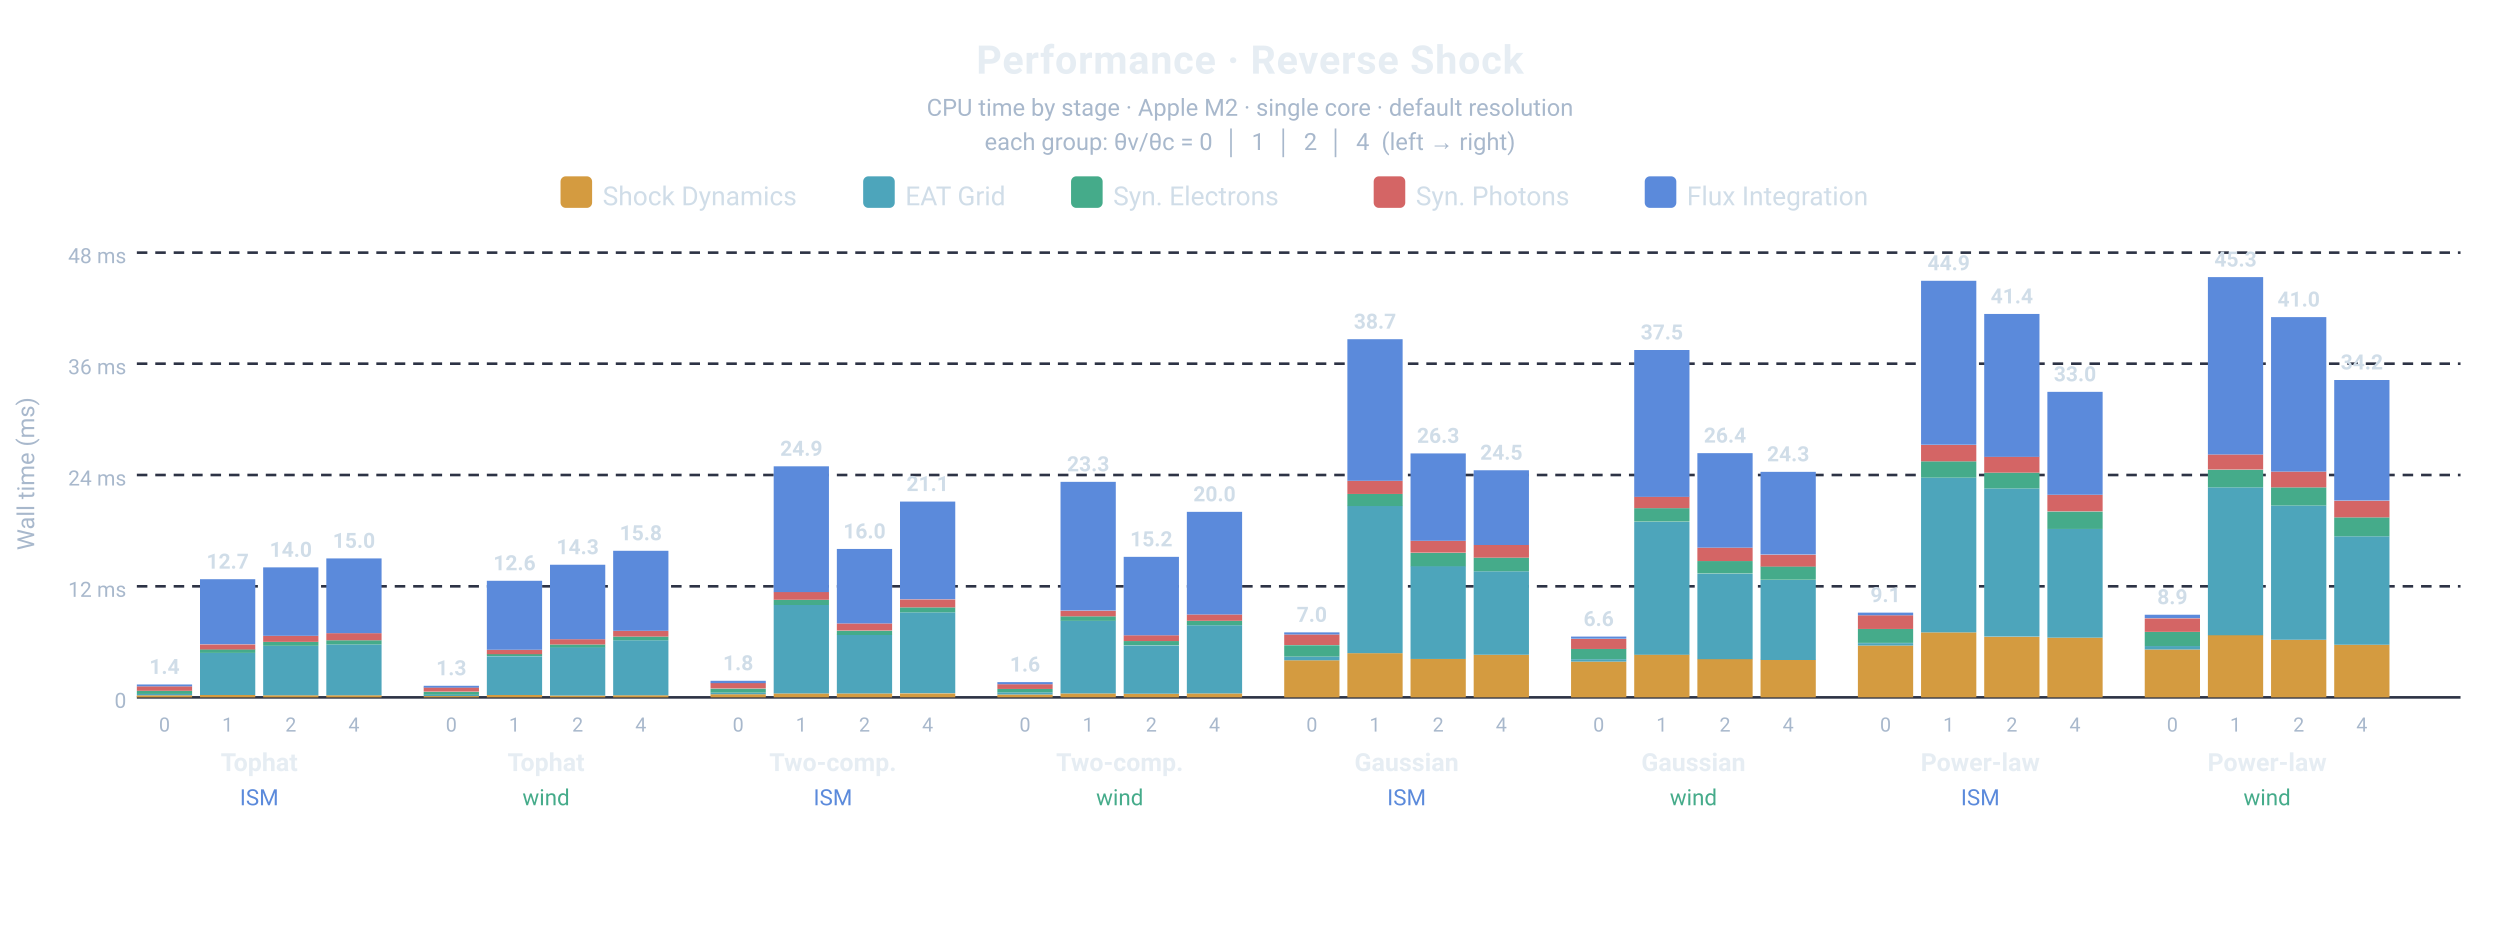
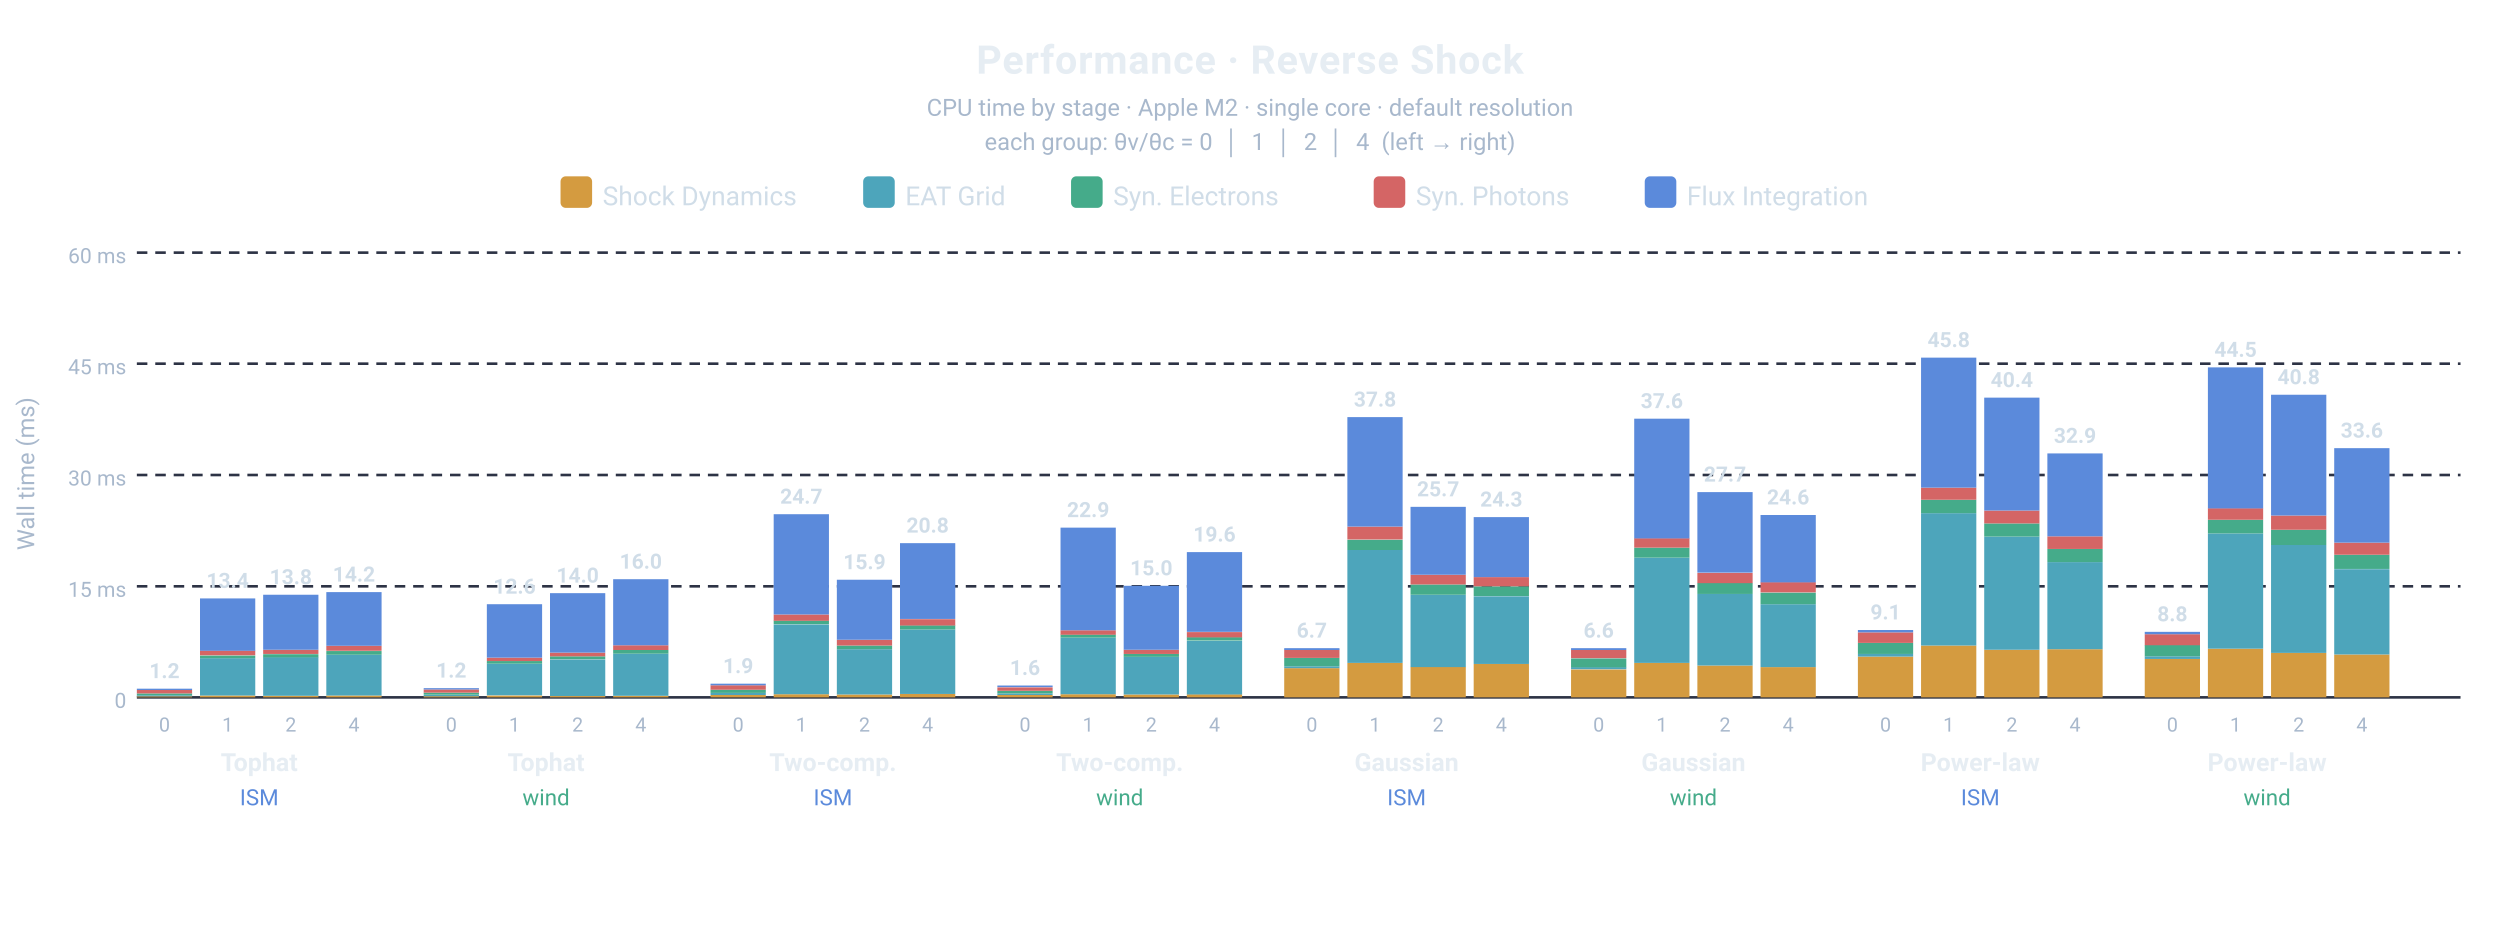
<svg xmlns="http://www.w3.org/2000/svg" viewBox="0 0 950 360" font-family="-apple-system, 'Segoe UI', Roboto, 'Helvetica Neue', Arial, sans-serif">
  <style>
    svg { color-scheme: light dark; }
    .cp { fill: #E6EDF3; }
    .cs { fill: #A8B8CC; }
    .cb { fill: #D0DDE8; }
    .mi { fill: #5B8ADB; }
    .mw { fill: #45AB8A; }
    .gl { stroke: #2D3345; fill: none; }
    @media (prefers-color-scheme: light) {
      .cp { fill: #24292F; }
      .cs { fill: #57606A; }
      .cb { fill: #24292F; }
      .mi { fill: #0969DA; }
      .mw { fill: #1A7F37; }
      .gl { stroke: #D0D7DE; }
    }
  </style>
  <rect width="950" height="360" fill="transparent" rx="12" />
  <text x="475" y="28" text-anchor="middle" font-size="15" font-weight="700" class="cp" letter-spacing="0.3">Performance · Reverse Shock</text>
  <text x="475" y="44" text-anchor="middle" font-size="9" class="cs">CPU time by stage · Apple M2 · single core · default resolution</text>
  <text x="475" y="57" text-anchor="middle" font-size="9" class="cs">each group: θv/θc = 0 │ 1 │ 2 │ 4 (left → right)</text>
  <rect x="213" y="67" width="12" height="12" rx="2" fill="#D49B40" />
  <text x="229" y="78" font-size="10" class="cb">Shock Dynamics</text>
  <rect x="328" y="67" width="12" height="12" rx="2" fill="#4DA5BB" />
  <text x="344" y="78" font-size="10" class="cb">EAT Grid</text>
  <rect x="407" y="67" width="12" height="12" rx="2" fill="#45AB8A" />
  <text x="423" y="78" font-size="10" class="cb">Syn. Electrons</text>
  <rect x="522" y="67" width="12" height="12" rx="2" fill="#D46565" />
  <text x="538" y="78" font-size="10" class="cb">Syn. Photons</text>
  <rect x="625" y="67" width="12" height="12" rx="2" fill="#5B8ADB" />
  <text x="641" y="78" font-size="10" class="cb">Flux Integration</text>
  <line x1="52" y1="265" x2="935" y2="265" class="gl" stroke-width="1" />
  <line x1="52" y1="222.8" x2="935" y2="222.8" class="gl" stroke-width="1" stroke-dasharray="4,3" />
-   <text x="48" y="226.8" text-anchor="end" font-size="8" class="cs">12 ms</text>
+   <text x="48" y="226.8" text-anchor="end" font-size="8" class="cs">15 ms</text>
  <line x1="52" y1="180.5" x2="935" y2="180.5" class="gl" stroke-width="1" stroke-dasharray="4,3" />
-   <text x="48" y="184.5" text-anchor="end" font-size="8" class="cs">24 ms</text>
+   <text x="48" y="184.5" text-anchor="end" font-size="8" class="cs">30 ms</text>
  <line x1="52" y1="138.2" x2="935" y2="138.2" class="gl" stroke-width="1" stroke-dasharray="4,3" />
-   <text x="48" y="142.2" text-anchor="end" font-size="8" class="cs">36 ms</text>
+   <text x="48" y="142.2" text-anchor="end" font-size="8" class="cs">45 ms</text>
  <line x1="52" y1="96.0" x2="935" y2="96.0" class="gl" stroke-width="1" stroke-dasharray="4,3" />
-   <text x="48" y="100.0" text-anchor="end" font-size="8" class="cs">48 ms</text>
+   <text x="48" y="100.0" text-anchor="end" font-size="8" class="cs">60 ms</text>
  <text x="48" y="269" text-anchor="end" font-size="8" class="cs">0</text>
-   <rect x="52.0" y="264.2" width="21" height="0.8" fill="#D49B40" />
-   <rect x="52.0" y="263.7" width="21" height="0.5" fill="#4DA5BB" />
-   <rect x="52.0" y="262.5" width="21" height="1.2" fill="#45AB8A" />
-   <rect x="52.0" y="260.8" width="21" height="1.7" fill="#D46565" />
-   <rect x="52.0" y="260.1" width="21" height="0.7" fill="#5B8ADB" />
-   <text x="62.5" y="256.1" text-anchor="middle" font-size="8" font-weight="600" class="cb">1.4</text>
-   <rect x="76.0" y="264.1" width="21" height="0.9" fill="#D49B40" />
-   <rect x="76.0" y="248.1" width="21" height="16.0" fill="#4DA5BB" />
-   <rect x="76.0" y="246.7" width="21" height="1.4" fill="#45AB8A" />
-   <rect x="76.0" y="244.9" width="21" height="1.9" fill="#D46565" />
-   <rect x="76.0" y="220.1" width="21" height="24.7" fill="#5B8ADB" />
-   <text x="86.5" y="216.1" text-anchor="middle" font-size="8" font-weight="600" class="cb">12.7</text>
-   <rect x="100.0" y="264.2" width="21" height="0.8" fill="#D49B40" />
-   <rect x="100.0" y="245.4" width="21" height="18.8" fill="#4DA5BB" />
-   <rect x="100.0" y="243.9" width="21" height="1.5" fill="#45AB8A" />
-   <rect x="100.0" y="241.6" width="21" height="2.3" fill="#D46565" />
-   <rect x="100.0" y="215.6" width="21" height="26.0" fill="#5B8ADB" />
-   <text x="110.5" y="211.6" text-anchor="middle" font-size="8" font-weight="600" class="cb">14.0</text>
-   <rect x="124.0" y="264.2" width="21" height="0.8" fill="#D49B40" />
-   <rect x="124.0" y="244.9" width="21" height="19.3" fill="#4DA5BB" />
-   <rect x="124.0" y="243.3" width="21" height="1.6" fill="#45AB8A" />
-   <rect x="124.0" y="240.6" width="21" height="2.7" fill="#D46565" />
-   <rect x="124.0" y="212.2" width="21" height="28.4" fill="#5B8ADB" />
-   <text x="134.5" y="208.2" text-anchor="middle" font-size="8" font-weight="600" class="cb">15.0</text>
+   <rect x="52.0" y="264.6" width="21" height="0.4" fill="#D49B40" />
+   <rect x="52.0" y="264.2" width="21" height="0.4" fill="#4DA5BB" />
+   <rect x="52.0" y="263.5" width="21" height="0.7" fill="#45AB8A" />
+   <rect x="52.0" y="262.2" width="21" height="1.3" fill="#D46565" />
+   <rect x="52.0" y="261.7" width="21" height="0.5" fill="#5B8ADB" />
+   <text x="62.5" y="257.7" text-anchor="middle" font-size="8" font-weight="600" class="cb">1.2</text>
+   <rect x="76.0" y="264.3" width="21" height="0.7" fill="#D49B40" />
+   <rect x="76.0" y="250.1" width="21" height="14.2" fill="#4DA5BB" />
+   <rect x="76.0" y="249.1" width="21" height="1.0" fill="#45AB8A" />
+   <rect x="76.0" y="247.2" width="21" height="1.8" fill="#D46565" />
+   <rect x="76.0" y="227.4" width="21" height="19.9" fill="#5B8ADB" />
+   <text x="86.5" y="223.4" text-anchor="middle" font-size="8" font-weight="600" class="cb">13.4</text>
+   <rect x="100.0" y="264.4" width="21" height="0.6" fill="#D49B40" />
+   <rect x="100.0" y="249.7" width="21" height="14.7" fill="#4DA5BB" />
+   <rect x="100.0" y="248.6" width="21" height="1.2" fill="#45AB8A" />
+   <rect x="100.0" y="246.9" width="21" height="1.6" fill="#D46565" />
+   <rect x="100.0" y="226.0" width="21" height="20.9" fill="#5B8ADB" />
+   <text x="110.5" y="222.0" text-anchor="middle" font-size="8" font-weight="600" class="cb">13.8</text>
+   <rect x="124.0" y="264.3" width="21" height="0.7" fill="#D49B40" />
+   <rect x="124.0" y="248.8" width="21" height="15.5" fill="#4DA5BB" />
+   <rect x="124.0" y="247.4" width="21" height="1.4" fill="#45AB8A" />
+   <rect x="124.0" y="245.4" width="21" height="1.9" fill="#D46565" />
+   <rect x="124.0" y="225.0" width="21" height="20.4" fill="#5B8ADB" />
+   <text x="134.5" y="221.0" text-anchor="middle" font-size="8" font-weight="600" class="cb">14.2</text>
  <rect x="161.0" y="264.5" width="21" height="0.5" fill="#D49B40" />
-   <rect x="161.0" y="263.9" width="21" height="0.6" fill="#4DA5BB" />
-   <rect x="161.0" y="262.9" width="21" height="1.1" fill="#45AB8A" />
-   <rect x="161.0" y="261.2" width="21" height="1.6" fill="#D46565" />
-   <rect x="161.0" y="260.6" width="21" height="0.7" fill="#5B8ADB" />
-   <text x="171.5" y="256.6" text-anchor="middle" font-size="8" font-weight="600" class="cb">1.3</text>
-   <rect x="185.0" y="264.1" width="21" height="0.9" fill="#D49B40" />
-   <rect x="185.0" y="249.4" width="21" height="14.7" fill="#4DA5BB" />
-   <rect x="185.0" y="248.5" width="21" height="0.8" fill="#45AB8A" />
-   <rect x="185.0" y="246.9" width="21" height="1.7" fill="#D46565" />
-   <rect x="185.0" y="220.7" width="21" height="26.2" fill="#5B8ADB" />
-   <text x="195.5" y="216.7" text-anchor="middle" font-size="8" font-weight="600" class="cb">12.6</text>
-   <rect x="209.0" y="264.3" width="21" height="0.7" fill="#D49B40" />
-   <rect x="209.0" y="245.9" width="21" height="18.4" fill="#4DA5BB" />
-   <rect x="209.0" y="244.9" width="21" height="1.1" fill="#45AB8A" />
-   <rect x="209.0" y="242.9" width="21" height="2.0" fill="#D46565" />
-   <rect x="209.0" y="214.6" width="21" height="28.3" fill="#5B8ADB" />
-   <text x="219.5" y="210.6" text-anchor="middle" font-size="8" font-weight="600" class="cb">14.3</text>
-   <rect x="233.0" y="264.2" width="21" height="0.8" fill="#D49B40" />
-   <rect x="233.0" y="243.3" width="21" height="20.9" fill="#4DA5BB" />
-   <rect x="233.0" y="241.9" width="21" height="1.4" fill="#45AB8A" />
-   <rect x="233.0" y="239.7" width="21" height="2.2" fill="#D46565" />
-   <rect x="233.0" y="209.3" width="21" height="30.4" fill="#5B8ADB" />
-   <text x="243.5" y="205.3" text-anchor="middle" font-size="8" font-weight="600" class="cb">15.8</text>
-   <rect x="270.0" y="263.8" width="21" height="1.2" fill="#D49B40" />
-   <rect x="270.0" y="263.2" width="21" height="0.6" fill="#4DA5BB" />
-   <rect x="270.0" y="261.7" width="21" height="1.5" fill="#45AB8A" />
-   <rect x="270.0" y="259.5" width="21" height="2.1" fill="#D46565" />
-   <rect x="270.0" y="258.7" width="21" height="0.9" fill="#5B8ADB" />
-   <text x="280.5" y="254.7" text-anchor="middle" font-size="8" font-weight="600" class="cb">1.8</text>
-   <rect x="294.0" y="263.5" width="21" height="1.5" fill="#D49B40" />
-   <rect x="294.0" y="229.9" width="21" height="33.6" fill="#4DA5BB" />
-   <rect x="294.0" y="227.9" width="21" height="2.0" fill="#45AB8A" />
-   <rect x="294.0" y="224.9" width="21" height="3.0" fill="#D46565" />
-   <rect x="294.0" y="177.2" width="21" height="47.8" fill="#5B8ADB" />
-   <text x="304.5" y="173.2" text-anchor="middle" font-size="8" font-weight="600" class="cb">24.9</text>
-   <rect x="318.0" y="263.5" width="21" height="1.5" fill="#D49B40" />
-   <rect x="318.0" y="241.2" width="21" height="22.3" fill="#4DA5BB" />
-   <rect x="318.0" y="239.7" width="21" height="1.6" fill="#45AB8A" />
-   <rect x="318.0" y="236.9" width="21" height="2.7" fill="#D46565" />
-   <rect x="318.0" y="208.6" width="21" height="28.3" fill="#5B8ADB" />
-   <text x="328.5" y="204.6" text-anchor="middle" font-size="8" font-weight="600" class="cb">16.0</text>
-   <rect x="342.0" y="263.5" width="21" height="1.5" fill="#D49B40" />
-   <rect x="342.0" y="232.7" width="21" height="30.7" fill="#4DA5BB" />
-   <rect x="342.0" y="230.8" width="21" height="1.9" fill="#45AB8A" />
-   <rect x="342.0" y="227.8" width="21" height="3.0" fill="#D46565" />
-   <rect x="342.0" y="190.6" width="21" height="37.1" fill="#5B8ADB" />
-   <text x="352.5" y="186.6" text-anchor="middle" font-size="8" font-weight="600" class="cb">21.1</text>
-   <rect x="379.0" y="263.9" width="21" height="1.1" fill="#D49B40" />
-   <rect x="379.0" y="263.1" width="21" height="0.8" fill="#4DA5BB" />
-   <rect x="379.0" y="261.8" width="21" height="1.3" fill="#45AB8A" />
-   <rect x="379.0" y="260.0" width="21" height="1.8" fill="#D46565" />
-   <rect x="379.0" y="259.2" width="21" height="0.8" fill="#5B8ADB" />
-   <text x="389.5" y="255.2" text-anchor="middle" font-size="8" font-weight="600" class="cb">1.6</text>
-   <rect x="403.0" y="263.5" width="21" height="1.5" fill="#D49B40" />
-   <rect x="403.0" y="235.8" width="21" height="27.7" fill="#4DA5BB" />
-   <rect x="403.0" y="234.2" width="21" height="1.7" fill="#45AB8A" />
-   <rect x="403.0" y="232.1" width="21" height="2.1" fill="#D46565" />
-   <rect x="403.0" y="183.1" width="21" height="48.9" fill="#5B8ADB" />
-   <text x="413.5" y="179.1" text-anchor="middle" font-size="8" font-weight="600" class="cb">23.3</text>
-   <rect x="427.0" y="263.6" width="21" height="1.4" fill="#D49B40" />
-   <rect x="427.0" y="245.3" width="21" height="18.3" fill="#4DA5BB" />
-   <rect x="427.0" y="243.6" width="21" height="1.6" fill="#45AB8A" />
-   <rect x="427.0" y="241.4" width="21" height="2.2" fill="#D46565" />
-   <rect x="427.0" y="211.6" width="21" height="29.8" fill="#5B8ADB" />
-   <text x="437.5" y="207.6" text-anchor="middle" font-size="8" font-weight="600" class="cb">15.2</text>
-   <rect x="451.0" y="263.5" width="21" height="1.5" fill="#D49B40" />
-   <rect x="451.0" y="237.6" width="21" height="25.9" fill="#4DA5BB" />
-   <rect x="451.0" y="235.9" width="21" height="1.7" fill="#45AB8A" />
-   <rect x="451.0" y="233.5" width="21" height="2.4" fill="#D46565" />
-   <rect x="451.0" y="194.5" width="21" height="39.0" fill="#5B8ADB" />
-   <text x="461.5" y="190.5" text-anchor="middle" font-size="8" font-weight="600" class="cb">20.0</text>
-   <rect x="488.0" y="250.9" width="21" height="14.1" fill="#D49B40" />
-   <rect x="488.0" y="249.5" width="21" height="1.4" fill="#4DA5BB" />
-   <rect x="488.0" y="245.2" width="21" height="4.3" fill="#45AB8A" />
-   <rect x="488.0" y="241.1" width="21" height="4.0" fill="#D46565" />
-   <rect x="488.0" y="240.3" width="21" height="0.8" fill="#5B8ADB" />
-   <text x="498.5" y="236.3" text-anchor="middle" font-size="8" font-weight="600" class="cb">7.0</text>
-   <rect x="512.0" y="248.2" width="21" height="16.8" fill="#D49B40" />
-   <rect x="512.0" y="192.2" width="21" height="56.0" fill="#4DA5BB" />
-   <rect x="512.0" y="187.7" width="21" height="4.6" fill="#45AB8A" />
-   <rect x="512.0" y="182.7" width="21" height="5.0" fill="#D46565" />
-   <rect x="512.0" y="128.9" width="21" height="53.8" fill="#5B8ADB" />
-   <text x="522.5" y="124.9" text-anchor="middle" font-size="8" font-weight="600" class="cb">38.7</text>
-   <rect x="536.0" y="250.4" width="21" height="14.6" fill="#D49B40" />
-   <rect x="536.0" y="215.1" width="21" height="35.3" fill="#4DA5BB" />
-   <rect x="536.0" y="210.1" width="21" height="5.1" fill="#45AB8A" />
-   <rect x="536.0" y="205.5" width="21" height="4.5" fill="#D46565" />
-   <rect x="536.0" y="172.3" width="21" height="33.2" fill="#5B8ADB" />
-   <text x="546.5" y="168.3" text-anchor="middle" font-size="8" font-weight="600" class="cb">26.3</text>
-   <rect x="560.0" y="248.8" width="21" height="16.2" fill="#D49B40" />
-   <rect x="560.0" y="217.1" width="21" height="31.7" fill="#4DA5BB" />
-   <rect x="560.0" y="211.9" width="21" height="5.2" fill="#45AB8A" />
-   <rect x="560.0" y="207.1" width="21" height="4.8" fill="#D46565" />
-   <rect x="560.0" y="178.7" width="21" height="28.4" fill="#5B8ADB" />
-   <text x="570.5" y="174.7" text-anchor="middle" font-size="8" font-weight="600" class="cb">24.5</text>
-   <rect x="597.0" y="251.4" width="21" height="13.6" fill="#D49B40" />
-   <rect x="597.0" y="250.5" width="21" height="0.9" fill="#4DA5BB" />
-   <rect x="597.0" y="246.5" width="21" height="4.0" fill="#45AB8A" />
-   <rect x="597.0" y="242.8" width="21" height="3.8" fill="#D46565" />
-   <rect x="597.0" y="241.9" width="21" height="0.8" fill="#5B8ADB" />
-   <text x="607.5" y="237.9" text-anchor="middle" font-size="8" font-weight="600" class="cb">6.6</text>
-   <rect x="621.0" y="248.7" width="21" height="16.3" fill="#D49B40" />
-   <rect x="621.0" y="198.3" width="21" height="50.5" fill="#4DA5BB" />
-   <rect x="621.0" y="193.1" width="21" height="5.1" fill="#45AB8A" />
-   <rect x="621.0" y="188.7" width="21" height="4.4" fill="#D46565" />
-   <rect x="621.0" y="133.0" width="21" height="55.8" fill="#5B8ADB" />
-   <text x="631.5" y="129.0" text-anchor="middle" font-size="8" font-weight="600" class="cb">37.5</text>
-   <rect x="645.0" y="250.4" width="21" height="14.6" fill="#D49B40" />
-   <rect x="645.0" y="218.0" width="21" height="32.5" fill="#4DA5BB" />
-   <rect x="645.0" y="213.2" width="21" height="4.7" fill="#45AB8A" />
-   <rect x="645.0" y="208.1" width="21" height="5.1" fill="#D46565" />
-   <rect x="645.0" y="172.2" width="21" height="35.9" fill="#5B8ADB" />
-   <text x="655.5" y="168.2" text-anchor="middle" font-size="8" font-weight="600" class="cb">26.4</text>
-   <rect x="669.0" y="250.7" width="21" height="14.3" fill="#D49B40" />
-   <rect x="669.0" y="220.4" width="21" height="30.4" fill="#4DA5BB" />
-   <rect x="669.0" y="215.2" width="21" height="5.1" fill="#45AB8A" />
-   <rect x="669.0" y="210.8" width="21" height="4.5" fill="#D46565" />
-   <rect x="669.0" y="179.3" width="21" height="31.4" fill="#5B8ADB" />
-   <text x="679.5" y="175.3" text-anchor="middle" font-size="8" font-weight="600" class="cb">24.3</text>
-   <rect x="706.0" y="245.3" width="21" height="19.7" fill="#D49B40" />
-   <rect x="706.0" y="244.4" width="21" height="0.9" fill="#4DA5BB" />
-   <rect x="706.0" y="239.0" width="21" height="5.3" fill="#45AB8A" />
-   <rect x="706.0" y="233.8" width="21" height="5.2" fill="#D46565" />
-   <rect x="706.0" y="232.8" width="21" height="1.0" fill="#5B8ADB" />
-   <text x="716.5" y="228.8" text-anchor="middle" font-size="8" font-weight="600" class="cb">9.1</text>
-   <rect x="730.0" y="240.3" width="21" height="24.7" fill="#D49B40" />
-   <rect x="730.0" y="181.5" width="21" height="58.8" fill="#4DA5BB" />
-   <rect x="730.0" y="175.3" width="21" height="6.2" fill="#45AB8A" />
-   <rect x="730.0" y="169.1" width="21" height="6.2" fill="#D46565" />
-   <rect x="730.0" y="106.7" width="21" height="62.3" fill="#5B8ADB" />
-   <text x="740.5" y="102.7" text-anchor="middle" font-size="8" font-weight="600" class="cb">44.9</text>
-   <rect x="754.0" y="242.0" width="21" height="23.0" fill="#D49B40" />
-   <rect x="754.0" y="185.6" width="21" height="56.3" fill="#4DA5BB" />
-   <rect x="754.0" y="179.6" width="21" height="6.0" fill="#45AB8A" />
-   <rect x="754.0" y="173.5" width="21" height="6.1" fill="#D46565" />
-   <rect x="754.0" y="119.3" width="21" height="54.3" fill="#5B8ADB" />
-   <text x="764.5" y="115.3" text-anchor="middle" font-size="8" font-weight="600" class="cb">41.4</text>
-   <rect x="778.0" y="242.3" width="21" height="22.7" fill="#D49B40" />
-   <rect x="778.0" y="201.0" width="21" height="41.3" fill="#4DA5BB" />
-   <rect x="778.0" y="194.4" width="21" height="6.6" fill="#45AB8A" />
-   <rect x="778.0" y="188.0" width="21" height="6.3" fill="#D46565" />
-   <rect x="778.0" y="148.9" width="21" height="39.1" fill="#5B8ADB" />
-   <text x="788.5" y="144.9" text-anchor="middle" font-size="8" font-weight="600" class="cb">33.0</text>
-   <rect x="815.0" y="246.8" width="21" height="18.2" fill="#D49B40" />
-   <rect x="815.0" y="245.5" width="21" height="1.3" fill="#4DA5BB" />
-   <rect x="815.0" y="240.1" width="21" height="5.4" fill="#45AB8A" />
-   <rect x="815.0" y="235.0" width="21" height="5.1" fill="#D46565" />
-   <rect x="815.0" y="233.6" width="21" height="1.3" fill="#5B8ADB" />
-   <text x="825.5" y="229.6" text-anchor="middle" font-size="8" font-weight="600" class="cb">8.9</text>
-   <rect x="839.0" y="241.3" width="21" height="23.7" fill="#D49B40" />
-   <rect x="839.0" y="185.2" width="21" height="56.2" fill="#4DA5BB" />
-   <rect x="839.0" y="178.5" width="21" height="6.7" fill="#45AB8A" />
-   <rect x="839.0" y="172.7" width="21" height="5.7" fill="#D46565" />
-   <rect x="839.0" y="105.3" width="21" height="67.4" fill="#5B8ADB" />
-   <text x="849.5" y="101.3" text-anchor="middle" font-size="8" font-weight="600" class="cb">45.3</text>
-   <rect x="863.0" y="243.1" width="21" height="21.9" fill="#D49B40" />
-   <rect x="863.0" y="192.1" width="21" height="51.0" fill="#4DA5BB" />
-   <rect x="863.0" y="185.2" width="21" height="6.9" fill="#45AB8A" />
-   <rect x="863.0" y="179.2" width="21" height="6.0" fill="#D46565" />
-   <rect x="863.0" y="120.5" width="21" height="58.7" fill="#5B8ADB" />
-   <text x="873.5" y="116.5" text-anchor="middle" font-size="8" font-weight="600" class="cb">41.0</text>
-   <rect x="887.0" y="245.0" width="21" height="20.0" fill="#D49B40" />
-   <rect x="887.0" y="203.8" width="21" height="41.2" fill="#4DA5BB" />
-   <rect x="887.0" y="196.6" width="21" height="7.2" fill="#45AB8A" />
-   <rect x="887.0" y="190.3" width="21" height="6.3" fill="#D46565" />
-   <rect x="887.0" y="144.4" width="21" height="45.8" fill="#5B8ADB" />
-   <text x="897.5" y="140.4" text-anchor="middle" font-size="8" font-weight="600" class="cb">34.2</text>
+   <rect x="161.0" y="264.1" width="21" height="0.5" fill="#4DA5BB" />
+   <rect x="161.0" y="263.2" width="21" height="0.8" fill="#45AB8A" />
+   <rect x="161.0" y="262.0" width="21" height="1.2" fill="#D46565" />
+   <rect x="161.0" y="261.5" width="21" height="0.5" fill="#5B8ADB" />
+   <text x="171.5" y="257.5" text-anchor="middle" font-size="8" font-weight="600" class="cb">1.2</text>
+   <rect x="185.0" y="264.3" width="21" height="0.7" fill="#D49B40" />
+   <rect x="185.0" y="252.2" width="21" height="12.0" fill="#4DA5BB" />
+   <rect x="185.0" y="251.2" width="21" height="1.0" fill="#45AB8A" />
+   <rect x="185.0" y="249.9" width="21" height="1.3" fill="#D46565" />
+   <rect x="185.0" y="229.6" width="21" height="20.3" fill="#5B8ADB" />
+   <text x="195.5" y="225.6" text-anchor="middle" font-size="8" font-weight="600" class="cb">12.6</text>
+   <rect x="209.0" y="264.4" width="21" height="0.6" fill="#D49B40" />
+   <rect x="209.0" y="250.6" width="21" height="13.9" fill="#4DA5BB" />
+   <rect x="209.0" y="249.4" width="21" height="1.1" fill="#45AB8A" />
+   <rect x="209.0" y="248.0" width="21" height="1.4" fill="#D46565" />
+   <rect x="209.0" y="225.4" width="21" height="22.6" fill="#5B8ADB" />
+   <text x="219.5" y="221.4" text-anchor="middle" font-size="8" font-weight="600" class="cb">14.0</text>
+   <rect x="233.0" y="264.4" width="21" height="0.6" fill="#D49B40" />
+   <rect x="233.0" y="248.4" width="21" height="16.0" fill="#4DA5BB" />
+   <rect x="233.0" y="247.0" width="21" height="1.4" fill="#45AB8A" />
+   <rect x="233.0" y="245.2" width="21" height="1.8" fill="#D46565" />
+   <rect x="233.0" y="220.1" width="21" height="25.1" fill="#5B8ADB" />
+   <text x="243.5" y="216.1" text-anchor="middle" font-size="8" font-weight="600" class="cb">16.0</text>
+   <rect x="270.0" y="264.1" width="21" height="0.9" fill="#D49B40" />
+   <rect x="270.0" y="263.3" width="21" height="0.8" fill="#4DA5BB" />
+   <rect x="270.0" y="262.1" width="21" height="1.2" fill="#45AB8A" />
+   <rect x="270.0" y="260.4" width="21" height="1.7" fill="#D46565" />
+   <rect x="270.0" y="259.8" width="21" height="0.6" fill="#5B8ADB" />
+   <text x="280.5" y="255.8" text-anchor="middle" font-size="8" font-weight="600" class="cb">1.9</text>
+   <rect x="294.0" y="263.8" width="21" height="1.2" fill="#D49B40" />
+   <rect x="294.0" y="237.3" width="21" height="26.5" fill="#4DA5BB" />
+   <rect x="294.0" y="235.8" width="21" height="1.4" fill="#45AB8A" />
+   <rect x="294.0" y="233.5" width="21" height="2.4" fill="#D46565" />
+   <rect x="294.0" y="195.4" width="21" height="38.1" fill="#5B8ADB" />
+   <text x="304.5" y="191.4" text-anchor="middle" font-size="8" font-weight="600" class="cb">24.7</text>
+   <rect x="318.0" y="263.9" width="21" height="1.1" fill="#D49B40" />
+   <rect x="318.0" y="246.7" width="21" height="17.2" fill="#4DA5BB" />
+   <rect x="318.0" y="245.3" width="21" height="1.4" fill="#45AB8A" />
+   <rect x="318.0" y="243.1" width="21" height="2.2" fill="#D46565" />
+   <rect x="318.0" y="220.3" width="21" height="22.8" fill="#5B8ADB" />
+   <text x="328.5" y="216.3" text-anchor="middle" font-size="8" font-weight="600" class="cb">15.9</text>
+   <rect x="342.0" y="263.7" width="21" height="1.3" fill="#D49B40" />
+   <rect x="342.0" y="239.2" width="21" height="24.5" fill="#4DA5BB" />
+   <rect x="342.0" y="237.6" width="21" height="1.6" fill="#45AB8A" />
+   <rect x="342.0" y="235.3" width="21" height="2.4" fill="#D46565" />
+   <rect x="342.0" y="206.4" width="21" height="28.8" fill="#5B8ADB" />
+   <text x="352.5" y="202.4" text-anchor="middle" font-size="8" font-weight="600" class="cb">20.8</text>
+   <rect x="379.0" y="264.1" width="21" height="0.9" fill="#D49B40" />
+   <rect x="379.0" y="263.5" width="21" height="0.6" fill="#4DA5BB" />
+   <rect x="379.0" y="262.5" width="21" height="1.0" fill="#45AB8A" />
+   <rect x="379.0" y="261.2" width="21" height="1.3" fill="#D46565" />
+   <rect x="379.0" y="260.5" width="21" height="0.6" fill="#5B8ADB" />
+   <text x="389.5" y="256.5" text-anchor="middle" font-size="8" font-weight="600" class="cb">1.6</text>
+   <rect x="403.0" y="263.8" width="21" height="1.2" fill="#D49B40" />
+   <rect x="403.0" y="242.3" width="21" height="21.5" fill="#4DA5BB" />
+   <rect x="403.0" y="241.1" width="21" height="1.2" fill="#45AB8A" />
+   <rect x="403.0" y="239.5" width="21" height="1.7" fill="#D46565" />
+   <rect x="403.0" y="200.5" width="21" height="39.0" fill="#5B8ADB" />
+   <text x="413.5" y="196.5" text-anchor="middle" font-size="8" font-weight="600" class="cb">22.9</text>
+   <rect x="427.0" y="263.9" width="21" height="1.1" fill="#D49B40" />
+   <rect x="427.0" y="249.6" width="21" height="14.3" fill="#4DA5BB" />
+   <rect x="427.0" y="248.5" width="21" height="1.1" fill="#45AB8A" />
+   <rect x="427.0" y="246.9" width="21" height="1.6" fill="#D46565" />
+   <rect x="427.0" y="222.6" width="21" height="24.3" fill="#5B8ADB" />
+   <text x="437.5" y="218.6" text-anchor="middle" font-size="8" font-weight="600" class="cb">15.0</text>
+   <rect x="451.0" y="263.8" width="21" height="1.2" fill="#D49B40" />
+   <rect x="451.0" y="243.5" width="21" height="20.4" fill="#4DA5BB" />
+   <rect x="451.0" y="242.1" width="21" height="1.3" fill="#45AB8A" />
+   <rect x="451.0" y="240.2" width="21" height="2.0" fill="#D46565" />
+   <rect x="451.0" y="209.8" width="21" height="30.3" fill="#5B8ADB" />
+   <text x="461.5" y="205.8" text-anchor="middle" font-size="8" font-weight="600" class="cb">19.6</text>
+   <rect x="488.0" y="253.9" width="21" height="11.1" fill="#D49B40" />
+   <rect x="488.0" y="253.2" width="21" height="0.7" fill="#4DA5BB" />
+   <rect x="488.0" y="250.0" width="21" height="3.2" fill="#45AB8A" />
+   <rect x="488.0" y="246.9" width="21" height="3.1" fill="#D46565" />
+   <rect x="488.0" y="246.3" width="21" height="0.7" fill="#5B8ADB" />
+   <text x="498.5" y="242.3" text-anchor="middle" font-size="8" font-weight="600" class="cb">6.7</text>
+   <rect x="512.0" y="251.9" width="21" height="13.1" fill="#D49B40" />
+   <rect x="512.0" y="209.0" width="21" height="42.9" fill="#4DA5BB" />
+   <rect x="512.0" y="205.1" width="21" height="3.9" fill="#45AB8A" />
+   <rect x="512.0" y="200.1" width="21" height="4.9" fill="#D46565" />
+   <rect x="512.0" y="158.5" width="21" height="41.6" fill="#5B8ADB" />
+   <text x="522.5" y="154.5" text-anchor="middle" font-size="8" font-weight="600" class="cb">37.8</text>
+   <rect x="536.0" y="253.4" width="21" height="11.6" fill="#D49B40" />
+   <rect x="536.0" y="226.0" width="21" height="27.5" fill="#4DA5BB" />
+   <rect x="536.0" y="222.1" width="21" height="3.9" fill="#45AB8A" />
+   <rect x="536.0" y="218.4" width="21" height="3.7" fill="#D46565" />
+   <rect x="536.0" y="192.6" width="21" height="25.8" fill="#5B8ADB" />
+   <text x="546.5" y="188.6" text-anchor="middle" font-size="8" font-weight="600" class="cb">25.7</text>
+   <rect x="560.0" y="252.3" width="21" height="12.7" fill="#D49B40" />
+   <rect x="560.0" y="226.6" width="21" height="25.7" fill="#4DA5BB" />
+   <rect x="560.0" y="222.8" width="21" height="3.7" fill="#45AB8A" />
+   <rect x="560.0" y="219.3" width="21" height="3.5" fill="#D46565" />
+   <rect x="560.0" y="196.5" width="21" height="22.8" fill="#5B8ADB" />
+   <text x="570.5" y="192.5" text-anchor="middle" font-size="8" font-weight="600" class="cb">24.3</text>
+   <rect x="597.0" y="254.4" width="21" height="10.6" fill="#D49B40" />
+   <rect x="597.0" y="253.5" width="21" height="0.8" fill="#4DA5BB" />
+   <rect x="597.0" y="250.2" width="21" height="3.4" fill="#45AB8A" />
+   <rect x="597.0" y="247.0" width="21" height="3.1" fill="#D46565" />
+   <rect x="597.0" y="246.3" width="21" height="0.7" fill="#5B8ADB" />
+   <text x="607.5" y="242.3" text-anchor="middle" font-size="8" font-weight="600" class="cb">6.6</text>
+   <rect x="621.0" y="251.9" width="21" height="13.1" fill="#D49B40" />
+   <rect x="621.0" y="211.9" width="21" height="40.0" fill="#4DA5BB" />
+   <rect x="621.0" y="208.1" width="21" height="3.8" fill="#45AB8A" />
+   <rect x="621.0" y="204.5" width="21" height="3.6" fill="#D46565" />
+   <rect x="621.0" y="159.1" width="21" height="45.5" fill="#5B8ADB" />
+   <text x="631.5" y="155.1" text-anchor="middle" font-size="8" font-weight="600" class="cb">37.6</text>
+   <rect x="645.0" y="252.9" width="21" height="12.1" fill="#D49B40" />
+   <rect x="645.0" y="225.7" width="21" height="27.2" fill="#4DA5BB" />
+   <rect x="645.0" y="221.5" width="21" height="4.2" fill="#45AB8A" />
+   <rect x="645.0" y="217.7" width="21" height="3.9" fill="#D46565" />
+   <rect x="645.0" y="187.0" width="21" height="30.6" fill="#5B8ADB" />
+   <text x="655.5" y="183.0" text-anchor="middle" font-size="8" font-weight="600" class="cb">27.7</text>
+   <rect x="669.0" y="253.5" width="21" height="11.5" fill="#D49B40" />
+   <rect x="669.0" y="229.6" width="21" height="23.9" fill="#4DA5BB" />
+   <rect x="669.0" y="225.2" width="21" height="4.4" fill="#45AB8A" />
+   <rect x="669.0" y="221.2" width="21" height="3.9" fill="#D46565" />
+   <rect x="669.0" y="195.7" width="21" height="25.6" fill="#5B8ADB" />
+   <text x="679.5" y="191.7" text-anchor="middle" font-size="8" font-weight="600" class="cb">24.6</text>
+   <rect x="706.0" y="249.5" width="21" height="15.5" fill="#D49B40" />
+   <rect x="706.0" y="248.5" width="21" height="1.0" fill="#4DA5BB" />
+   <rect x="706.0" y="244.3" width="21" height="4.2" fill="#45AB8A" />
+   <rect x="706.0" y="240.3" width="21" height="4.0" fill="#D46565" />
+   <rect x="706.0" y="239.4" width="21" height="0.9" fill="#5B8ADB" />
+   <text x="716.5" y="235.4" text-anchor="middle" font-size="8" font-weight="600" class="cb">9.1</text>
+   <rect x="730.0" y="245.3" width="21" height="19.7" fill="#D49B40" />
+   <rect x="730.0" y="195.0" width="21" height="50.3" fill="#4DA5BB" />
+   <rect x="730.0" y="189.9" width="21" height="5.1" fill="#45AB8A" />
+   <rect x="730.0" y="185.3" width="21" height="4.6" fill="#D46565" />
+   <rect x="730.0" y="135.9" width="21" height="49.4" fill="#5B8ADB" />
+   <text x="740.5" y="131.9" text-anchor="middle" font-size="8" font-weight="600" class="cb">45.8</text>
+   <rect x="754.0" y="246.9" width="21" height="18.1" fill="#D49B40" />
+   <rect x="754.0" y="203.9" width="21" height="43.0" fill="#4DA5BB" />
+   <rect x="754.0" y="198.9" width="21" height="5.0" fill="#45AB8A" />
+   <rect x="754.0" y="194.0" width="21" height="4.9" fill="#D46565" />
+   <rect x="754.0" y="151.1" width="21" height="42.9" fill="#5B8ADB" />
+   <text x="764.5" y="147.1" text-anchor="middle" font-size="8" font-weight="600" class="cb">40.4</text>
+   <rect x="778.0" y="246.7" width="21" height="18.3" fill="#D49B40" />
+   <rect x="778.0" y="213.6" width="21" height="33.1" fill="#4DA5BB" />
+   <rect x="778.0" y="208.6" width="21" height="5.0" fill="#45AB8A" />
+   <rect x="778.0" y="203.8" width="21" height="4.8" fill="#D46565" />
+   <rect x="778.0" y="172.3" width="21" height="31.5" fill="#5B8ADB" />
+   <text x="788.5" y="168.3" text-anchor="middle" font-size="8" font-weight="600" class="cb">32.9</text>
+   <rect x="815.0" y="250.4" width="21" height="14.6" fill="#D49B40" />
+   <rect x="815.0" y="249.4" width="21" height="1.0" fill="#4DA5BB" />
+   <rect x="815.0" y="245.1" width="21" height="4.3" fill="#45AB8A" />
+   <rect x="815.0" y="241.0" width="21" height="4.2" fill="#D46565" />
+   <rect x="815.0" y="240.1" width="21" height="0.9" fill="#5B8ADB" />
+   <text x="825.5" y="236.1" text-anchor="middle" font-size="8" font-weight="600" class="cb">8.8</text>
+   <rect x="839.0" y="246.5" width="21" height="18.5" fill="#D49B40" />
+   <rect x="839.0" y="202.7" width="21" height="43.8" fill="#4DA5BB" />
+   <rect x="839.0" y="197.5" width="21" height="5.2" fill="#45AB8A" />
+   <rect x="839.0" y="193.1" width="21" height="4.4" fill="#D46565" />
+   <rect x="839.0" y="139.6" width="21" height="53.6" fill="#5B8ADB" />
+   <text x="849.5" y="135.6" text-anchor="middle" font-size="8" font-weight="600" class="cb">44.5</text>
+   <rect x="863.0" y="248.1" width="21" height="16.9" fill="#D49B40" />
+   <rect x="863.0" y="207.1" width="21" height="41.0" fill="#4DA5BB" />
+   <rect x="863.0" y="201.3" width="21" height="5.8" fill="#45AB8A" />
+   <rect x="863.0" y="195.9" width="21" height="5.4" fill="#D46565" />
+   <rect x="863.0" y="150.0" width="21" height="45.9" fill="#5B8ADB" />
+   <text x="873.5" y="146.0" text-anchor="middle" font-size="8" font-weight="600" class="cb">40.8</text>
+   <rect x="887.0" y="248.7" width="21" height="16.3" fill="#D49B40" />
+   <rect x="887.0" y="216.3" width="21" height="32.4" fill="#4DA5BB" />
+   <rect x="887.0" y="210.8" width="21" height="5.4" fill="#45AB8A" />
+   <rect x="887.0" y="206.2" width="21" height="4.6" fill="#D46565" />
+   <rect x="887.0" y="170.3" width="21" height="35.9" fill="#5B8ADB" />
+   <text x="897.5" y="166.3" text-anchor="middle" font-size="8" font-weight="600" class="cb">33.6</text>
  <text x="62.5" y="278" text-anchor="middle" font-size="7.5" class="cs">0</text>
  <text x="86.5" y="278" text-anchor="middle" font-size="7.5" class="cs">1</text>
  <text x="110.5" y="278" text-anchor="middle" font-size="7.5" class="cs">2</text>
  <text x="134.5" y="278" text-anchor="middle" font-size="7.5" class="cs">4</text>
  <text x="171.5" y="278" text-anchor="middle" font-size="7.5" class="cs">0</text>
  <text x="195.5" y="278" text-anchor="middle" font-size="7.5" class="cs">1</text>
  <text x="219.5" y="278" text-anchor="middle" font-size="7.5" class="cs">2</text>
  <text x="243.5" y="278" text-anchor="middle" font-size="7.5" class="cs">4</text>
  <text x="280.5" y="278" text-anchor="middle" font-size="7.5" class="cs">0</text>
  <text x="304.5" y="278" text-anchor="middle" font-size="7.5" class="cs">1</text>
  <text x="328.5" y="278" text-anchor="middle" font-size="7.5" class="cs">2</text>
  <text x="352.5" y="278" text-anchor="middle" font-size="7.5" class="cs">4</text>
  <text x="389.5" y="278" text-anchor="middle" font-size="7.5" class="cs">0</text>
  <text x="413.5" y="278" text-anchor="middle" font-size="7.5" class="cs">1</text>
  <text x="437.5" y="278" text-anchor="middle" font-size="7.5" class="cs">2</text>
  <text x="461.5" y="278" text-anchor="middle" font-size="7.5" class="cs">4</text>
  <text x="498.5" y="278" text-anchor="middle" font-size="7.5" class="cs">0</text>
  <text x="522.5" y="278" text-anchor="middle" font-size="7.5" class="cs">1</text>
  <text x="546.5" y="278" text-anchor="middle" font-size="7.5" class="cs">2</text>
  <text x="570.5" y="278" text-anchor="middle" font-size="7.5" class="cs">4</text>
  <text x="607.5" y="278" text-anchor="middle" font-size="7.5" class="cs">0</text>
  <text x="631.5" y="278" text-anchor="middle" font-size="7.5" class="cs">1</text>
  <text x="655.5" y="278" text-anchor="middle" font-size="7.5" class="cs">2</text>
  <text x="679.5" y="278" text-anchor="middle" font-size="7.5" class="cs">4</text>
  <text x="716.5" y="278" text-anchor="middle" font-size="7.5" class="cs">0</text>
  <text x="740.5" y="278" text-anchor="middle" font-size="7.5" class="cs">1</text>
  <text x="764.5" y="278" text-anchor="middle" font-size="7.5" class="cs">2</text>
  <text x="788.5" y="278" text-anchor="middle" font-size="7.5" class="cs">4</text>
  <text x="825.5" y="278" text-anchor="middle" font-size="7.5" class="cs">0</text>
  <text x="849.5" y="278" text-anchor="middle" font-size="7.5" class="cs">1</text>
  <text x="873.5" y="278" text-anchor="middle" font-size="7.5" class="cs">2</text>
  <text x="897.5" y="278" text-anchor="middle" font-size="7.5" class="cs">4</text>
  <text x="98.5" y="293" text-anchor="middle" font-size="9.5" font-weight="700" class="cp">Tophat</text>
  <text x="98.5" y="306" text-anchor="middle" font-size="8.5" class="mi">ISM</text>
  <text x="207.5" y="293" text-anchor="middle" font-size="9.5" font-weight="700" class="cp">Tophat</text>
  <text x="207.5" y="306" text-anchor="middle" font-size="8.5" class="mw">wind</text>
  <text x="316.5" y="293" text-anchor="middle" font-size="9.5" font-weight="700" class="cp">Two-comp.</text>
  <text x="316.5" y="306" text-anchor="middle" font-size="8.5" class="mi">ISM</text>
  <text x="425.5" y="293" text-anchor="middle" font-size="9.5" font-weight="700" class="cp">Two-comp.</text>
  <text x="425.5" y="306" text-anchor="middle" font-size="8.5" class="mw">wind</text>
  <text x="534.5" y="293" text-anchor="middle" font-size="9.5" font-weight="700" class="cp">Gaussian</text>
  <text x="534.5" y="306" text-anchor="middle" font-size="8.5" class="mi">ISM</text>
  <text x="643.5" y="293" text-anchor="middle" font-size="9.5" font-weight="700" class="cp">Gaussian</text>
  <text x="643.5" y="306" text-anchor="middle" font-size="8.5" class="mw">wind</text>
  <text x="752.5" y="293" text-anchor="middle" font-size="9.5" font-weight="700" class="cp">Power-law</text>
  <text x="752.5" y="306" text-anchor="middle" font-size="8.5" class="mi">ISM</text>
  <text x="861.5" y="293" text-anchor="middle" font-size="9.5" font-weight="700" class="cp">Power-law</text>
  <text x="861.5" y="306" text-anchor="middle" font-size="8.5" class="mw">wind</text>
  <text x="13" y="180" text-anchor="middle" font-size="9" class="cs" transform="rotate(-90, 13, 180)">Wall time (ms)</text>
</svg>
